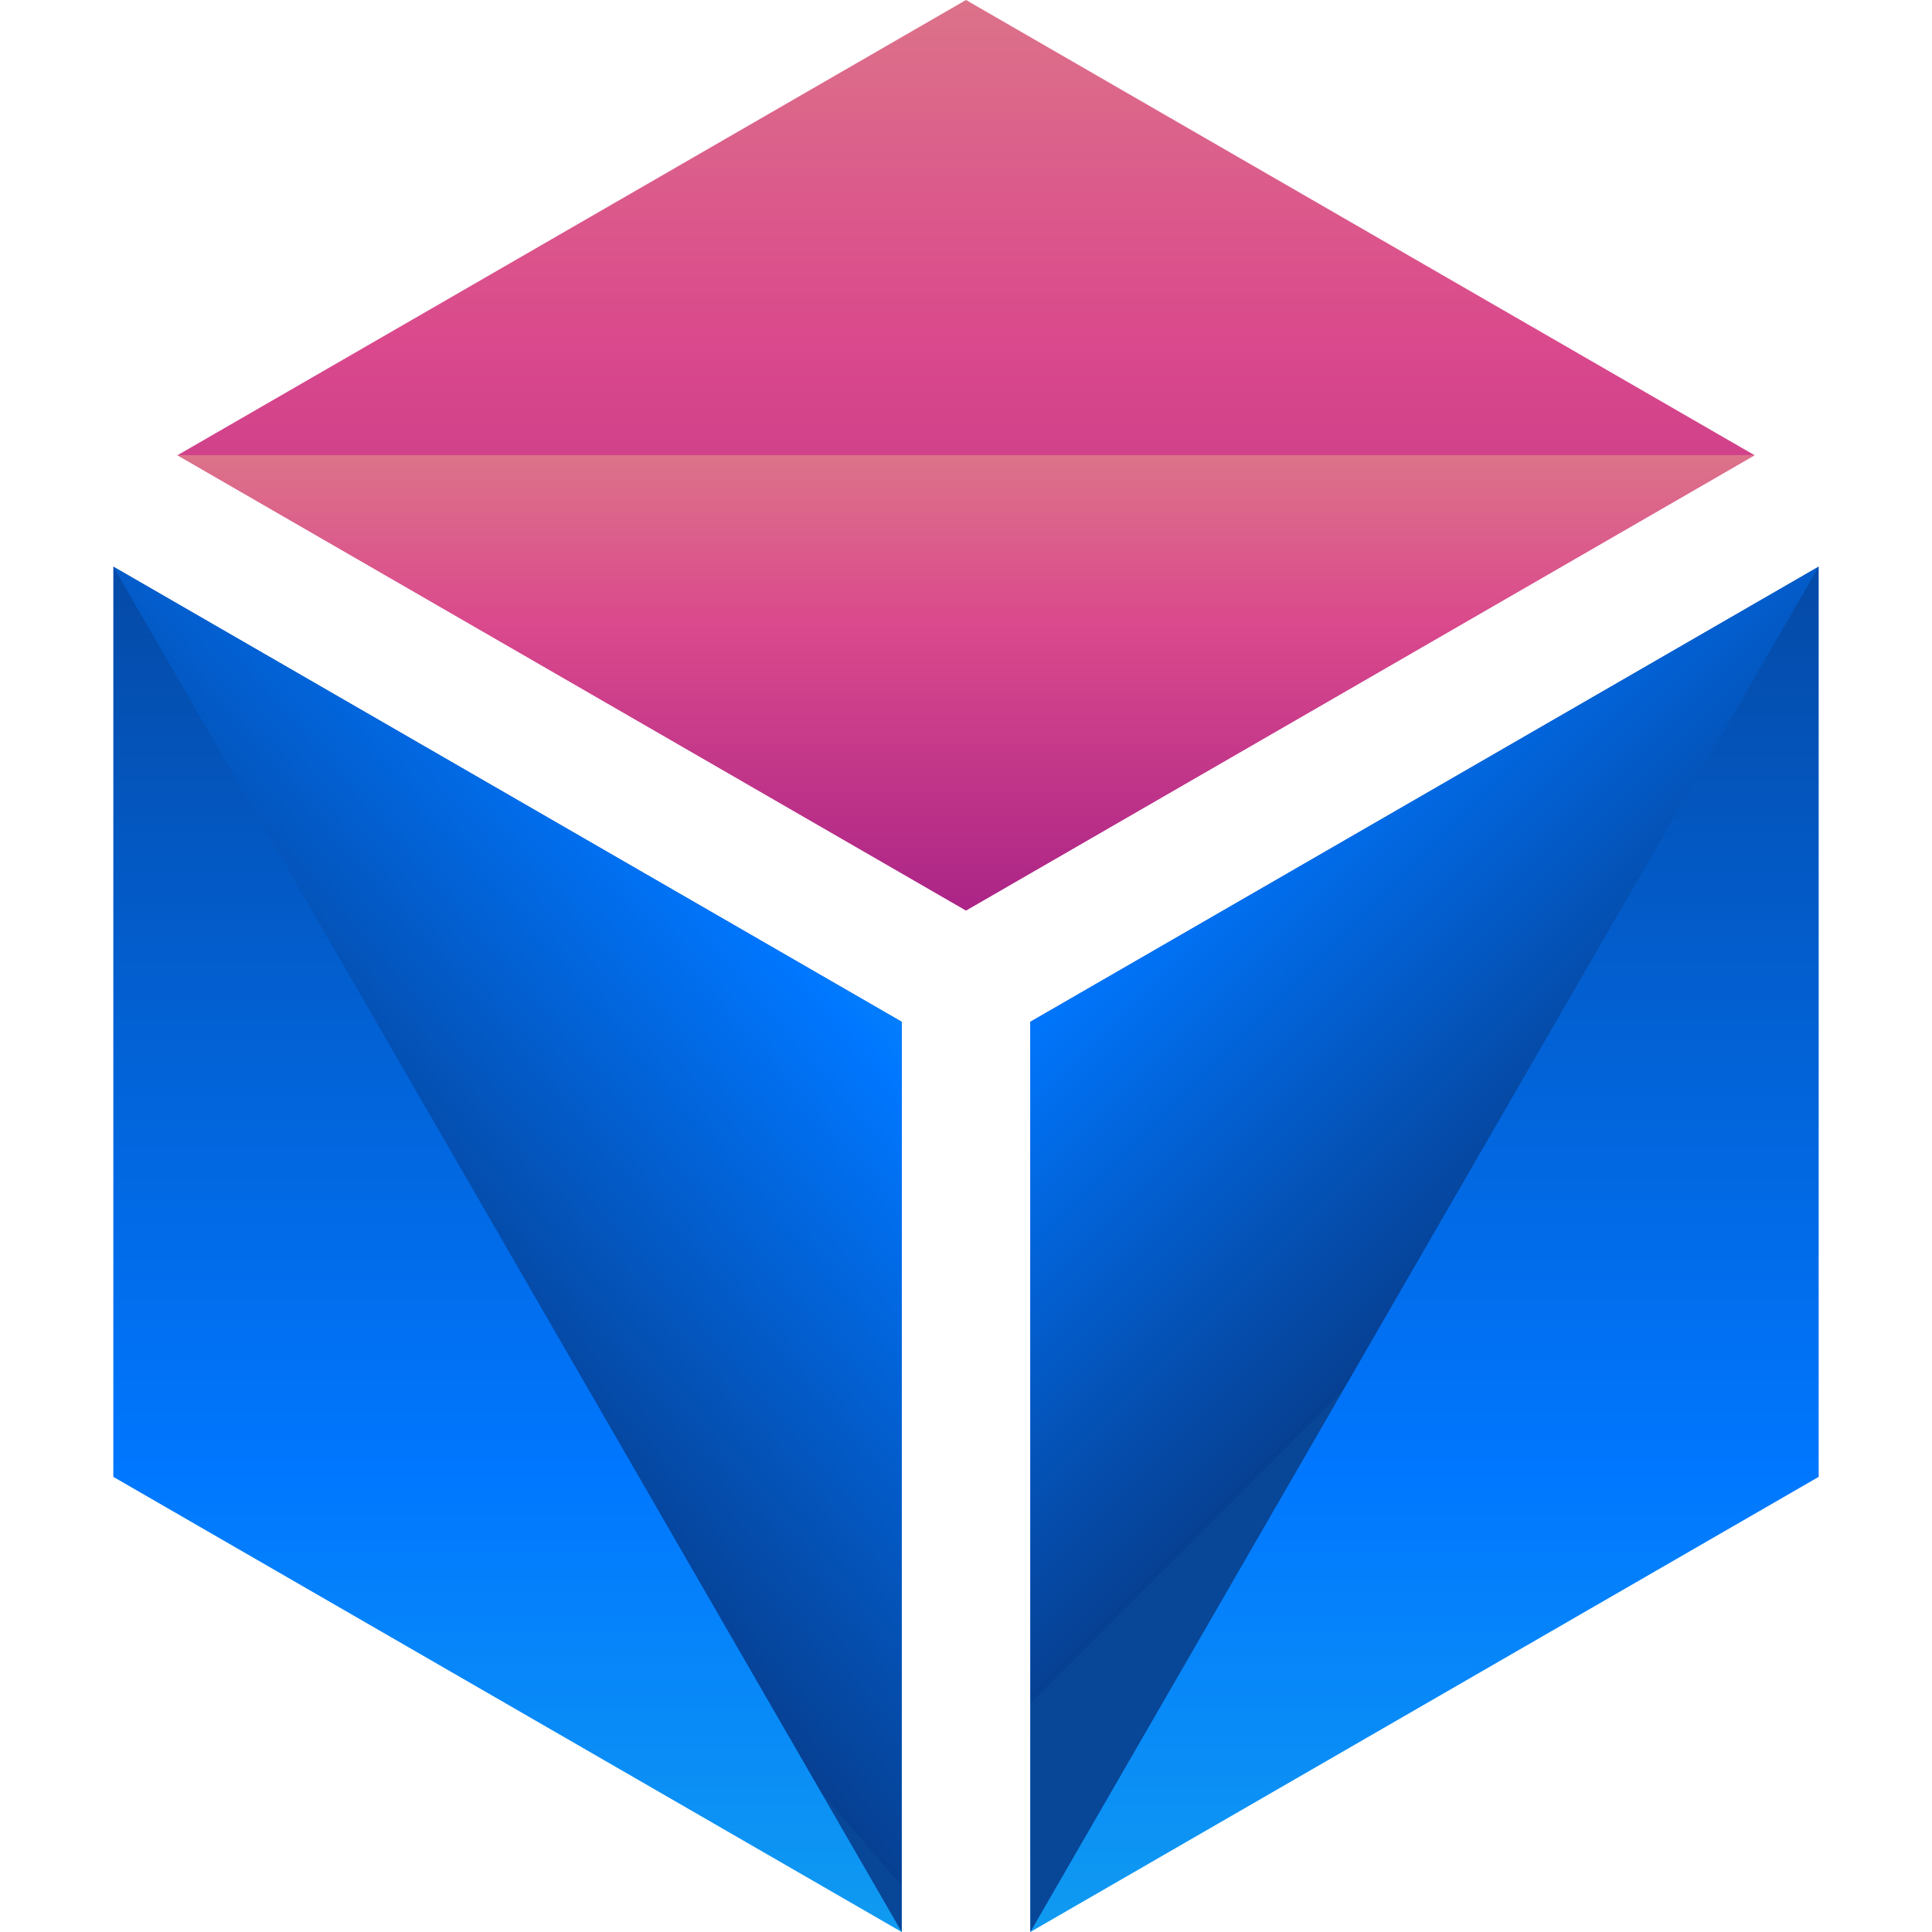
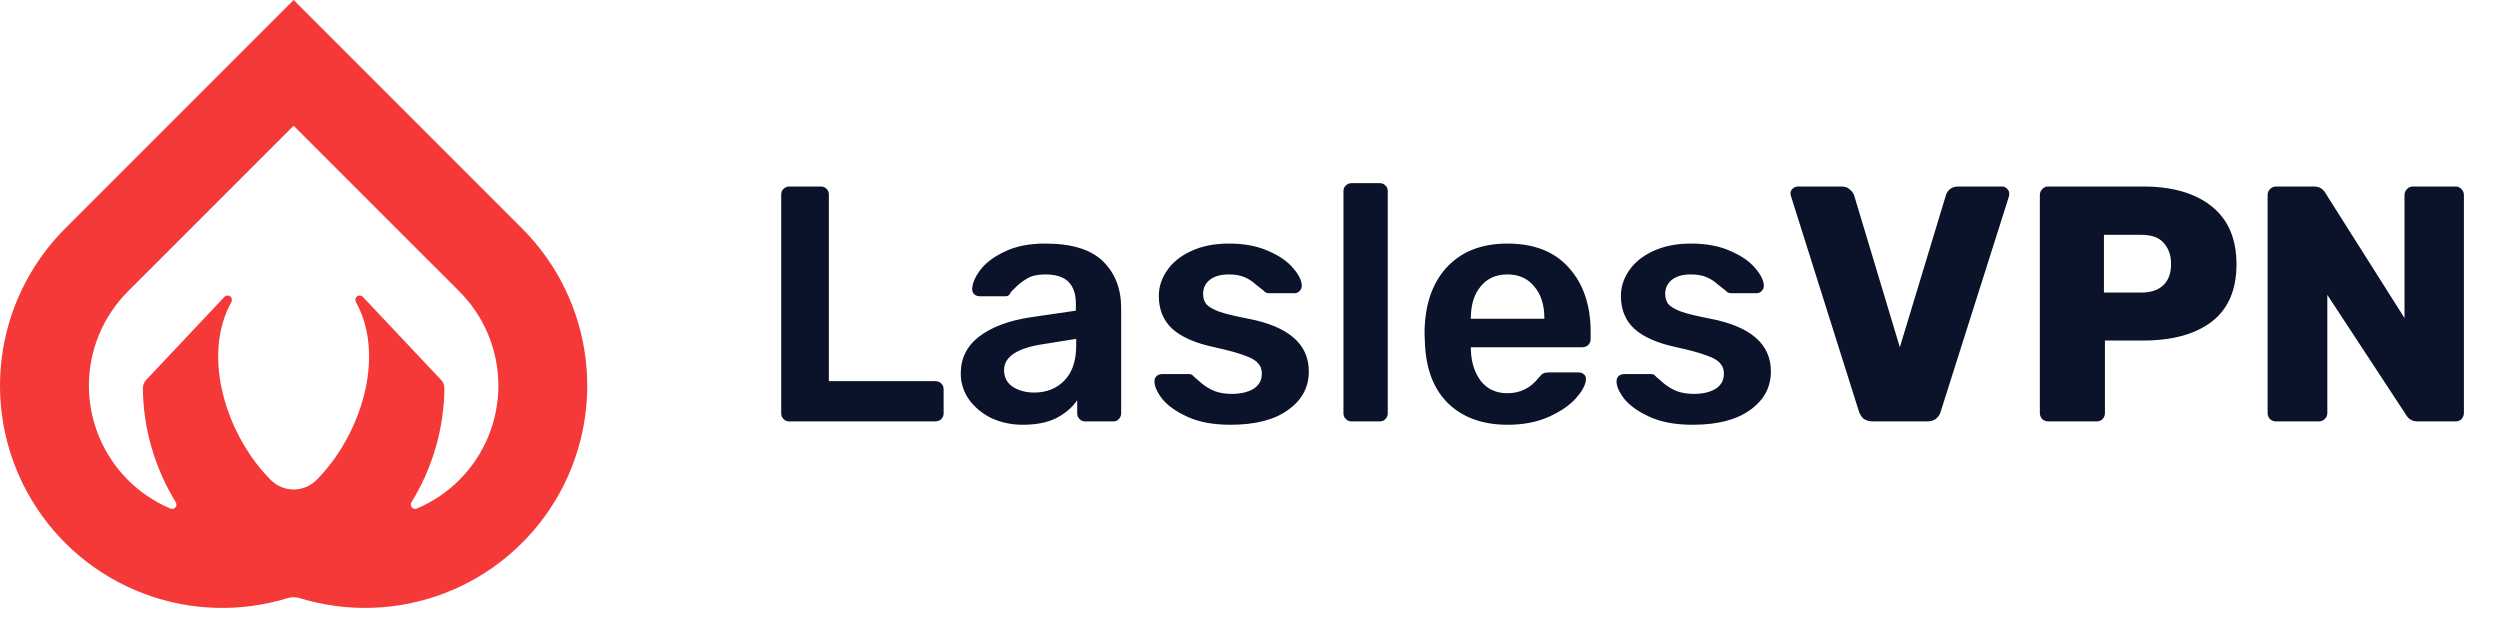
- <svg xmlns="http://www.w3.org/2000/svg" version="1.1" id="Layer_1" x="0px" y="0px" viewBox="0 0 504.123 504.123" style="enable-background:new 0 0 504.123 504.123;" xml:space="preserve">
-   <linearGradient id="SVGID_1_" gradientUnits="userSpaceOnUse" x1="0.971" y1="542.745" x2="0.971" y2="618.853" gradientTransform="matrix(7.8769 0 0 -7.8769 364.0537 4969.669)">
-     <stop offset="0" style="stop-color:#29D3DA" />
-     <stop offset="0.519" style="stop-color:#0077FF" />
-     <stop offset="0.999" style="stop-color:#064093" />
-     <stop offset="1" style="stop-color:#084698" />
-   </linearGradient>
-   <polygon style="fill:url(#SVGID_1_);" points="268.847,266.626 268.847,504.123 474.553,385.363 474.553,147.858 " />
-   <linearGradient id="SVGID_2_" gradientUnits="userSpaceOnUse" x1="-22.157" y1="612.657" x2="1.968" y2="588.532" gradientTransform="matrix(7.8769 0 0 -7.8769 364.0537 4969.669)">
-     <stop offset="0" style="stop-color:#29D3DA" />
-     <stop offset="0.519" style="stop-color:#0077FF" />
-     <stop offset="0.999" style="stop-color:#064093" />
-     <stop offset="1" style="stop-color:#084698" />
-   </linearGradient>
-   <polyline style="fill:url(#SVGID_2_);" points="474.553,147.858 268.847,266.626 268.847,504.123 " />
-   <linearGradient id="SVGID_3_" gradientUnits="userSpaceOnUse" x1="-14.217" y1="649.415" x2="-14.217" y2="592.185" gradientTransform="matrix(7.8769 0 0 -7.8769 364.0537 4969.669)">
-     <stop offset="0.012" style="stop-color:#E0B386" />
-     <stop offset="0.519" style="stop-color:#DA498C" />
-     <stop offset="1" style="stop-color:#961484" />
-   </linearGradient>
-   <polygon style="fill:url(#SVGID_3_);" points="457.783,118.76 252.062,0 46.356,118.76 46.356,118.8 252.062,237.568 457.783,118.8   " />
-   <linearGradient id="SVGID_4_" gradientUnits="userSpaceOnUse" x1="-14.217" y1="625.09" x2="-14.217" y2="596.47" gradientTransform="matrix(7.8769 0 0 -7.8769 364.0537 4969.669)">
-     <stop offset="0.012" style="stop-color:#E0B386" />
-     <stop offset="0.519" style="stop-color:#DA498C" />
-     <stop offset="1" style="stop-color:#961484" />
-   </linearGradient>
-   <polyline style="fill:url(#SVGID_4_);" points="46.356,118.76 46.356,118.8 252.062,237.568 457.783,118.8 457.783,118.76 " />
-   <linearGradient id="SVGID_5_" gradientUnits="userSpaceOnUse" x1="-29.405" y1="542.745" x2="-29.405" y2="618.853" gradientTransform="matrix(7.8769 0 0 -7.8769 364.0537 4969.669)">
-     <stop offset="0" style="stop-color:#29D3DA" />
-     <stop offset="0.519" style="stop-color:#0077FF" />
-     <stop offset="0.999" style="stop-color:#064093" />
-     <stop offset="1" style="stop-color:#084698" />
-   </linearGradient>
-   <polygon style="fill:url(#SVGID_5_);" points="235.292,266.626 29.57,147.858 29.57,385.363 235.292,504.123 " />
-   <linearGradient id="SVGID_6_" gradientUnits="userSpaceOnUse" x1="-5.108" y1="610.48" x2="-32.358" y2="586.983" gradientTransform="matrix(7.8769 0 0 -7.8769 364.0537 4969.669)">
-     <stop offset="0" style="stop-color:#29D3DA" />
-     <stop offset="0.519" style="stop-color:#0077FF" />
-     <stop offset="0.999" style="stop-color:#064093" />
-     <stop offset="1" style="stop-color:#084698" />
-   </linearGradient>
-   <polyline style="fill:url(#SVGID_6_);" points="235.292,504.123 235.292,266.626 29.57,147.858 " />
-   <g>
- </g>
-   <g>
- </g>
-   <g>
- </g>
-   <g>
- </g>
-   <g>
- </g>
-   <g>
- </g>
-   <g>
- </g>
-   <g>
- </g>
-   <g>
- </g>
-   <g>
- </g>
-   <g>
- </g>
-   <g>
- </g>
-   <g>
- </g>
-   <g>
- </g>
-   <g>
- </g>
+ <svg xmlns="http://www.w3.org/2000/svg" width="149" height="37" viewBox="0 0 149 37" fill="none">
+   <path d="M47.04 25.116C46.907 25.116 46.793 25.07 46.7 24.976C46.607 24.883 46.56 24.77 46.56 24.636V11.596C46.56 11.45 46.607 11.336 46.7 11.256C46.793 11.163 46.907 11.116 47.04 11.116H48.92C49.067 11.116 49.18 11.163 49.26 11.256C49.353 11.336 49.4 11.45 49.4 11.596V22.716H55.74C55.887 22.716 56.007 22.763 56.1 22.856C56.193 22.95 56.24 23.063 56.24 23.196V24.636C56.24 24.77 56.193 24.883 56.1 24.976C56.007 25.07 55.887 25.116 55.74 25.116H47.04ZM60.961 25.316C60.281 25.316 59.654 25.183 59.081 24.916C58.521 24.636 58.074 24.263 57.741 23.796C57.421 23.329 57.261 22.816 57.261 22.256C57.261 21.349 57.628 20.616 58.361 20.056C59.094 19.496 60.101 19.116 61.381 18.916L64.121 18.516V18.096C64.121 17.523 63.974 17.09 63.681 16.796C63.388 16.503 62.921 16.356 62.281 16.356C61.841 16.356 61.488 16.436 61.221 16.596C60.954 16.756 60.734 16.923 60.561 17.096C60.401 17.256 60.294 17.363 60.241 17.416C60.188 17.576 60.088 17.656 59.941 17.656H58.381C58.261 17.656 58.154 17.616 58.061 17.536C57.981 17.456 57.941 17.349 57.941 17.216C57.954 16.883 58.114 16.509 58.421 16.096C58.741 15.669 59.228 15.303 59.881 14.996C60.534 14.676 61.341 14.516 62.301 14.516C63.874 14.516 65.021 14.87 65.741 15.576C66.461 16.283 66.821 17.209 66.821 18.356V24.636C66.821 24.77 66.774 24.883 66.681 24.976C66.601 25.07 66.488 25.116 66.341 25.116H64.681C64.548 25.116 64.434 25.07 64.341 24.976C64.248 24.883 64.201 24.77 64.201 24.636V23.856C63.908 24.283 63.494 24.636 62.961 24.916C62.428 25.183 61.761 25.316 60.961 25.316ZM61.641 23.396C62.374 23.396 62.974 23.156 63.441 22.676C63.908 22.196 64.141 21.503 64.141 20.596V20.196L62.141 20.516C60.608 20.756 59.841 21.27 59.841 22.056C59.841 22.483 60.014 22.816 60.361 23.056C60.721 23.283 61.148 23.396 61.641 23.396ZM73.346 25.316C72.333 25.316 71.486 25.163 70.806 24.856C70.126 24.549 69.62 24.196 69.286 23.796C68.966 23.383 68.806 23.029 68.806 22.736C68.806 22.603 68.846 22.496 68.926 22.416C69.02 22.336 69.126 22.296 69.246 22.296H70.886C70.993 22.296 71.086 22.349 71.166 22.456C71.233 22.509 71.38 22.636 71.606 22.836C71.846 23.036 72.113 23.196 72.406 23.316C72.713 23.423 73.046 23.476 73.406 23.476C73.94 23.476 74.373 23.376 74.706 23.176C75.04 22.963 75.206 22.663 75.206 22.276C75.206 22.009 75.126 21.796 74.966 21.636C74.82 21.463 74.546 21.309 74.146 21.176C73.76 21.029 73.173 20.869 72.386 20.696C71.253 20.456 70.413 20.09 69.866 19.596C69.333 19.103 69.066 18.45 69.066 17.636C69.066 17.103 69.226 16.603 69.546 16.136C69.866 15.656 70.34 15.27 70.966 14.976C71.606 14.669 72.366 14.516 73.246 14.516C74.153 14.516 74.933 14.663 75.586 14.956C76.24 15.236 76.733 15.576 77.066 15.976C77.413 16.376 77.586 16.73 77.586 17.036C77.586 17.156 77.54 17.263 77.446 17.356C77.366 17.436 77.266 17.476 77.146 17.476H75.646C75.5 17.476 75.386 17.423 75.306 17.316C75.213 17.25 75.06 17.13 74.846 16.956C74.646 16.77 74.42 16.623 74.166 16.516C73.913 16.41 73.606 16.356 73.246 16.356C72.753 16.356 72.373 16.463 72.106 16.676C71.84 16.89 71.706 17.169 71.706 17.516C71.706 17.756 71.766 17.956 71.886 18.116C72.02 18.276 72.28 18.43 72.666 18.576C73.053 18.709 73.633 18.849 74.406 18.996C76.806 19.463 78.006 20.509 78.006 22.136C78.006 23.083 77.593 23.849 76.766 24.436C75.953 25.023 74.813 25.316 73.346 25.316ZM80.55 25.116C80.417 25.116 80.304 25.07 80.21 24.976C80.117 24.883 80.07 24.77 80.07 24.636V11.396C80.07 11.249 80.117 11.136 80.21 11.056C80.304 10.963 80.417 10.916 80.55 10.916H82.231C82.377 10.916 82.49 10.963 82.57 11.056C82.664 11.136 82.71 11.249 82.71 11.396V24.636C82.71 24.77 82.664 24.883 82.57 24.976C82.49 25.07 82.377 25.116 82.231 25.116H80.55ZM89.863 25.316C88.37 25.316 87.183 24.89 86.303 24.036C85.436 23.183 84.976 21.97 84.923 20.396L84.903 19.896C84.903 18.23 85.336 16.916 86.203 15.956C87.083 14.996 88.296 14.516 89.843 14.516C91.43 14.516 92.65 14.996 93.503 15.956C94.37 16.916 94.803 18.196 94.803 19.796V20.216C94.803 20.349 94.756 20.463 94.663 20.556C94.57 20.649 94.45 20.696 94.303 20.696H87.663V20.856C87.69 21.603 87.89 22.223 88.263 22.716C88.65 23.196 89.176 23.436 89.843 23.436C90.603 23.436 91.223 23.13 91.703 22.516C91.823 22.369 91.916 22.283 91.983 22.256C92.05 22.216 92.163 22.196 92.323 22.196H94.083C94.203 22.196 94.303 22.23 94.383 22.296C94.476 22.363 94.523 22.456 94.523 22.576C94.523 22.896 94.33 23.276 93.943 23.716C93.57 24.143 93.03 24.516 92.323 24.836C91.616 25.156 90.796 25.316 89.863 25.316ZM92.043 18.996V18.956C92.043 18.169 91.843 17.543 91.443 17.076C91.056 16.596 90.523 16.356 89.843 16.356C89.163 16.356 88.63 16.596 88.243 17.076C87.856 17.543 87.663 18.169 87.663 18.956V18.996H92.043ZM100.885 25.316C99.872 25.316 99.025 25.163 98.346 24.856C97.665 24.549 97.159 24.196 96.826 23.796C96.505 23.383 96.346 23.029 96.346 22.736C96.346 22.603 96.385 22.496 96.466 22.416C96.559 22.336 96.665 22.296 96.785 22.296H98.425C98.532 22.296 98.626 22.349 98.706 22.456C98.772 22.509 98.919 22.636 99.145 22.836C99.385 23.036 99.652 23.196 99.945 23.316C100.252 23.423 100.585 23.476 100.945 23.476C101.479 23.476 101.912 23.376 102.245 23.176C102.579 22.963 102.745 22.663 102.745 22.276C102.745 22.009 102.665 21.796 102.505 21.636C102.359 21.463 102.085 21.309 101.685 21.176C101.299 21.029 100.712 20.869 99.925 20.696C98.792 20.456 97.952 20.09 97.406 19.596C96.872 19.103 96.606 18.45 96.606 17.636C96.606 17.103 96.766 16.603 97.085 16.136C97.406 15.656 97.879 15.27 98.505 14.976C99.145 14.669 99.906 14.516 100.785 14.516C101.692 14.516 102.472 14.663 103.125 14.956C103.779 15.236 104.272 15.576 104.605 15.976C104.952 16.376 105.125 16.73 105.125 17.036C105.125 17.156 105.079 17.263 104.985 17.356C104.905 17.436 104.805 17.476 104.685 17.476H103.185C103.039 17.476 102.925 17.423 102.845 17.316C102.752 17.25 102.599 17.13 102.385 16.956C102.185 16.77 101.959 16.623 101.705 16.516C101.452 16.41 101.145 16.356 100.785 16.356C100.292 16.356 99.912 16.463 99.645 16.676C99.379 16.89 99.246 17.169 99.246 17.516C99.246 17.756 99.305 17.956 99.425 18.116C99.559 18.276 99.819 18.43 100.205 18.576C100.592 18.709 101.172 18.849 101.945 18.996C104.345 19.463 105.545 20.509 105.545 22.136C105.545 23.083 105.132 23.849 104.305 24.436C103.492 25.023 102.352 25.316 100.885 25.316ZM111.63 25.116C111.403 25.116 111.216 25.063 111.07 24.956C110.936 24.836 110.843 24.689 110.79 24.516L106.75 11.716L106.71 11.536C106.71 11.43 106.75 11.336 106.83 11.256C106.923 11.163 107.03 11.116 107.15 11.116H109.77C109.97 11.116 110.13 11.176 110.25 11.296C110.383 11.403 110.47 11.523 110.51 11.656L113.23 20.696L115.97 11.656C116.01 11.509 116.09 11.383 116.21 11.276C116.343 11.169 116.51 11.116 116.71 11.116H119.33C119.45 11.116 119.55 11.163 119.63 11.256C119.71 11.336 119.75 11.43 119.75 11.536C119.75 11.603 119.743 11.663 119.73 11.716L115.67 24.516C115.63 24.689 115.536 24.836 115.39 24.956C115.256 25.063 115.076 25.116 114.85 25.116H111.63ZM122.075 25.116C121.942 25.116 121.822 25.07 121.715 24.976C121.622 24.869 121.575 24.75 121.575 24.616V11.636C121.575 11.489 121.622 11.37 121.715 11.276C121.808 11.169 121.928 11.116 122.075 11.116H127.735C129.468 11.116 130.828 11.509 131.815 12.296C132.802 13.083 133.295 14.236 133.295 15.756C133.295 17.276 132.802 18.416 131.815 19.176C130.828 19.923 129.468 20.296 127.735 20.296H125.455V24.616C125.455 24.75 125.408 24.869 125.315 24.976C125.222 25.07 125.102 25.116 124.955 25.116H122.075ZM127.635 17.436C128.182 17.436 128.608 17.296 128.915 17.016C129.235 16.723 129.395 16.296 129.395 15.736C129.395 15.216 129.248 14.796 128.955 14.476C128.675 14.156 128.235 13.996 127.635 13.996H125.395V17.436H127.635ZM135.649 25.116C135.516 25.116 135.396 25.07 135.289 24.976C135.196 24.869 135.149 24.75 135.149 24.616V11.636C135.149 11.489 135.196 11.37 135.289 11.276C135.382 11.169 135.502 11.116 135.649 11.116H137.909C138.216 11.116 138.442 11.243 138.589 11.496L143.309 18.956V11.636C143.309 11.489 143.356 11.37 143.449 11.276C143.542 11.169 143.662 11.116 143.809 11.116H146.349C146.496 11.116 146.616 11.169 146.709 11.276C146.802 11.37 146.849 11.489 146.849 11.636V24.596C146.849 24.743 146.802 24.869 146.709 24.976C146.616 25.07 146.496 25.116 146.349 25.116H144.089C143.782 25.116 143.556 24.989 143.409 24.736L138.709 17.576V24.616C138.709 24.763 138.656 24.883 138.549 24.976C138.456 25.07 138.336 25.116 138.189 25.116H135.649Z" fill="#0B132A" />
+   <path d="M31.147 13.648L31.125 13.626C31.124 13.625 31.122 13.623 31.122 13.621L17.501 0L3.88 13.621C3.878 13.623 3.876 13.626 3.876 13.626L3.853 13.647C1.771 15.742 0.448 18.473 0.095 21.405C-0.258 24.338 0.38 27.304 1.906 29.833C3.433 32.362 5.761 34.308 8.521 35.361C11.28 36.415 14.313 36.516 17.136 35.648C17.373 35.575 17.628 35.575 17.865 35.648C20.688 36.515 23.721 36.414 26.48 35.361C29.239 34.307 31.567 32.361 33.094 29.833C34.62 27.304 35.258 24.338 34.905 21.405C34.553 18.473 33.23 15.742 31.147 13.648ZM8.723 22.63C8.657 22.696 8.604 22.775 8.568 22.861C8.533 22.948 8.514 23.041 8.514 23.135C8.538 25.539 9.218 27.89 10.479 29.937C10.508 29.983 10.521 30.038 10.517 30.092C10.513 30.146 10.492 30.198 10.457 30.24C10.421 30.282 10.374 30.311 10.321 30.324C10.268 30.337 10.212 30.333 10.162 30.312C9.213 29.913 8.352 29.334 7.625 28.605C6.136 27.116 5.299 25.097 5.298 22.991C5.297 20.886 6.131 18.865 7.618 17.374L17.501 7.493L27.383 17.374C28.87 18.865 29.704 20.885 29.703 22.991C29.702 25.097 28.865 27.116 27.376 28.605C26.649 29.334 25.788 29.913 24.84 30.312C24.789 30.333 24.733 30.337 24.68 30.324C24.627 30.311 24.58 30.281 24.544 30.24C24.509 30.198 24.488 30.146 24.484 30.092C24.48 30.038 24.493 29.983 24.522 29.937C25.784 27.89 26.463 25.539 26.488 23.135C26.488 23.041 26.469 22.948 26.433 22.861C26.397 22.775 26.344 22.696 26.278 22.63L21.604 17.672C21.557 17.633 21.498 17.612 21.438 17.612C21.377 17.612 21.319 17.633 21.272 17.672C21.226 17.71 21.194 17.764 21.183 17.824C21.172 17.884 21.183 17.945 21.213 17.998C23.028 21.283 21.467 26.002 18.864 28.605L18.85 28.619C18.491 28.974 18.006 29.174 17.5 29.174C16.995 29.173 16.51 28.974 16.151 28.618L16.138 28.605C13.534 26.002 11.974 21.284 13.789 17.998C13.819 17.946 13.83 17.884 13.819 17.825C13.808 17.765 13.776 17.711 13.73 17.672C13.683 17.634 13.625 17.612 13.564 17.612C13.504 17.612 13.445 17.634 13.398 17.672L8.723 22.63Z" fill="#F53838" />
</svg>
